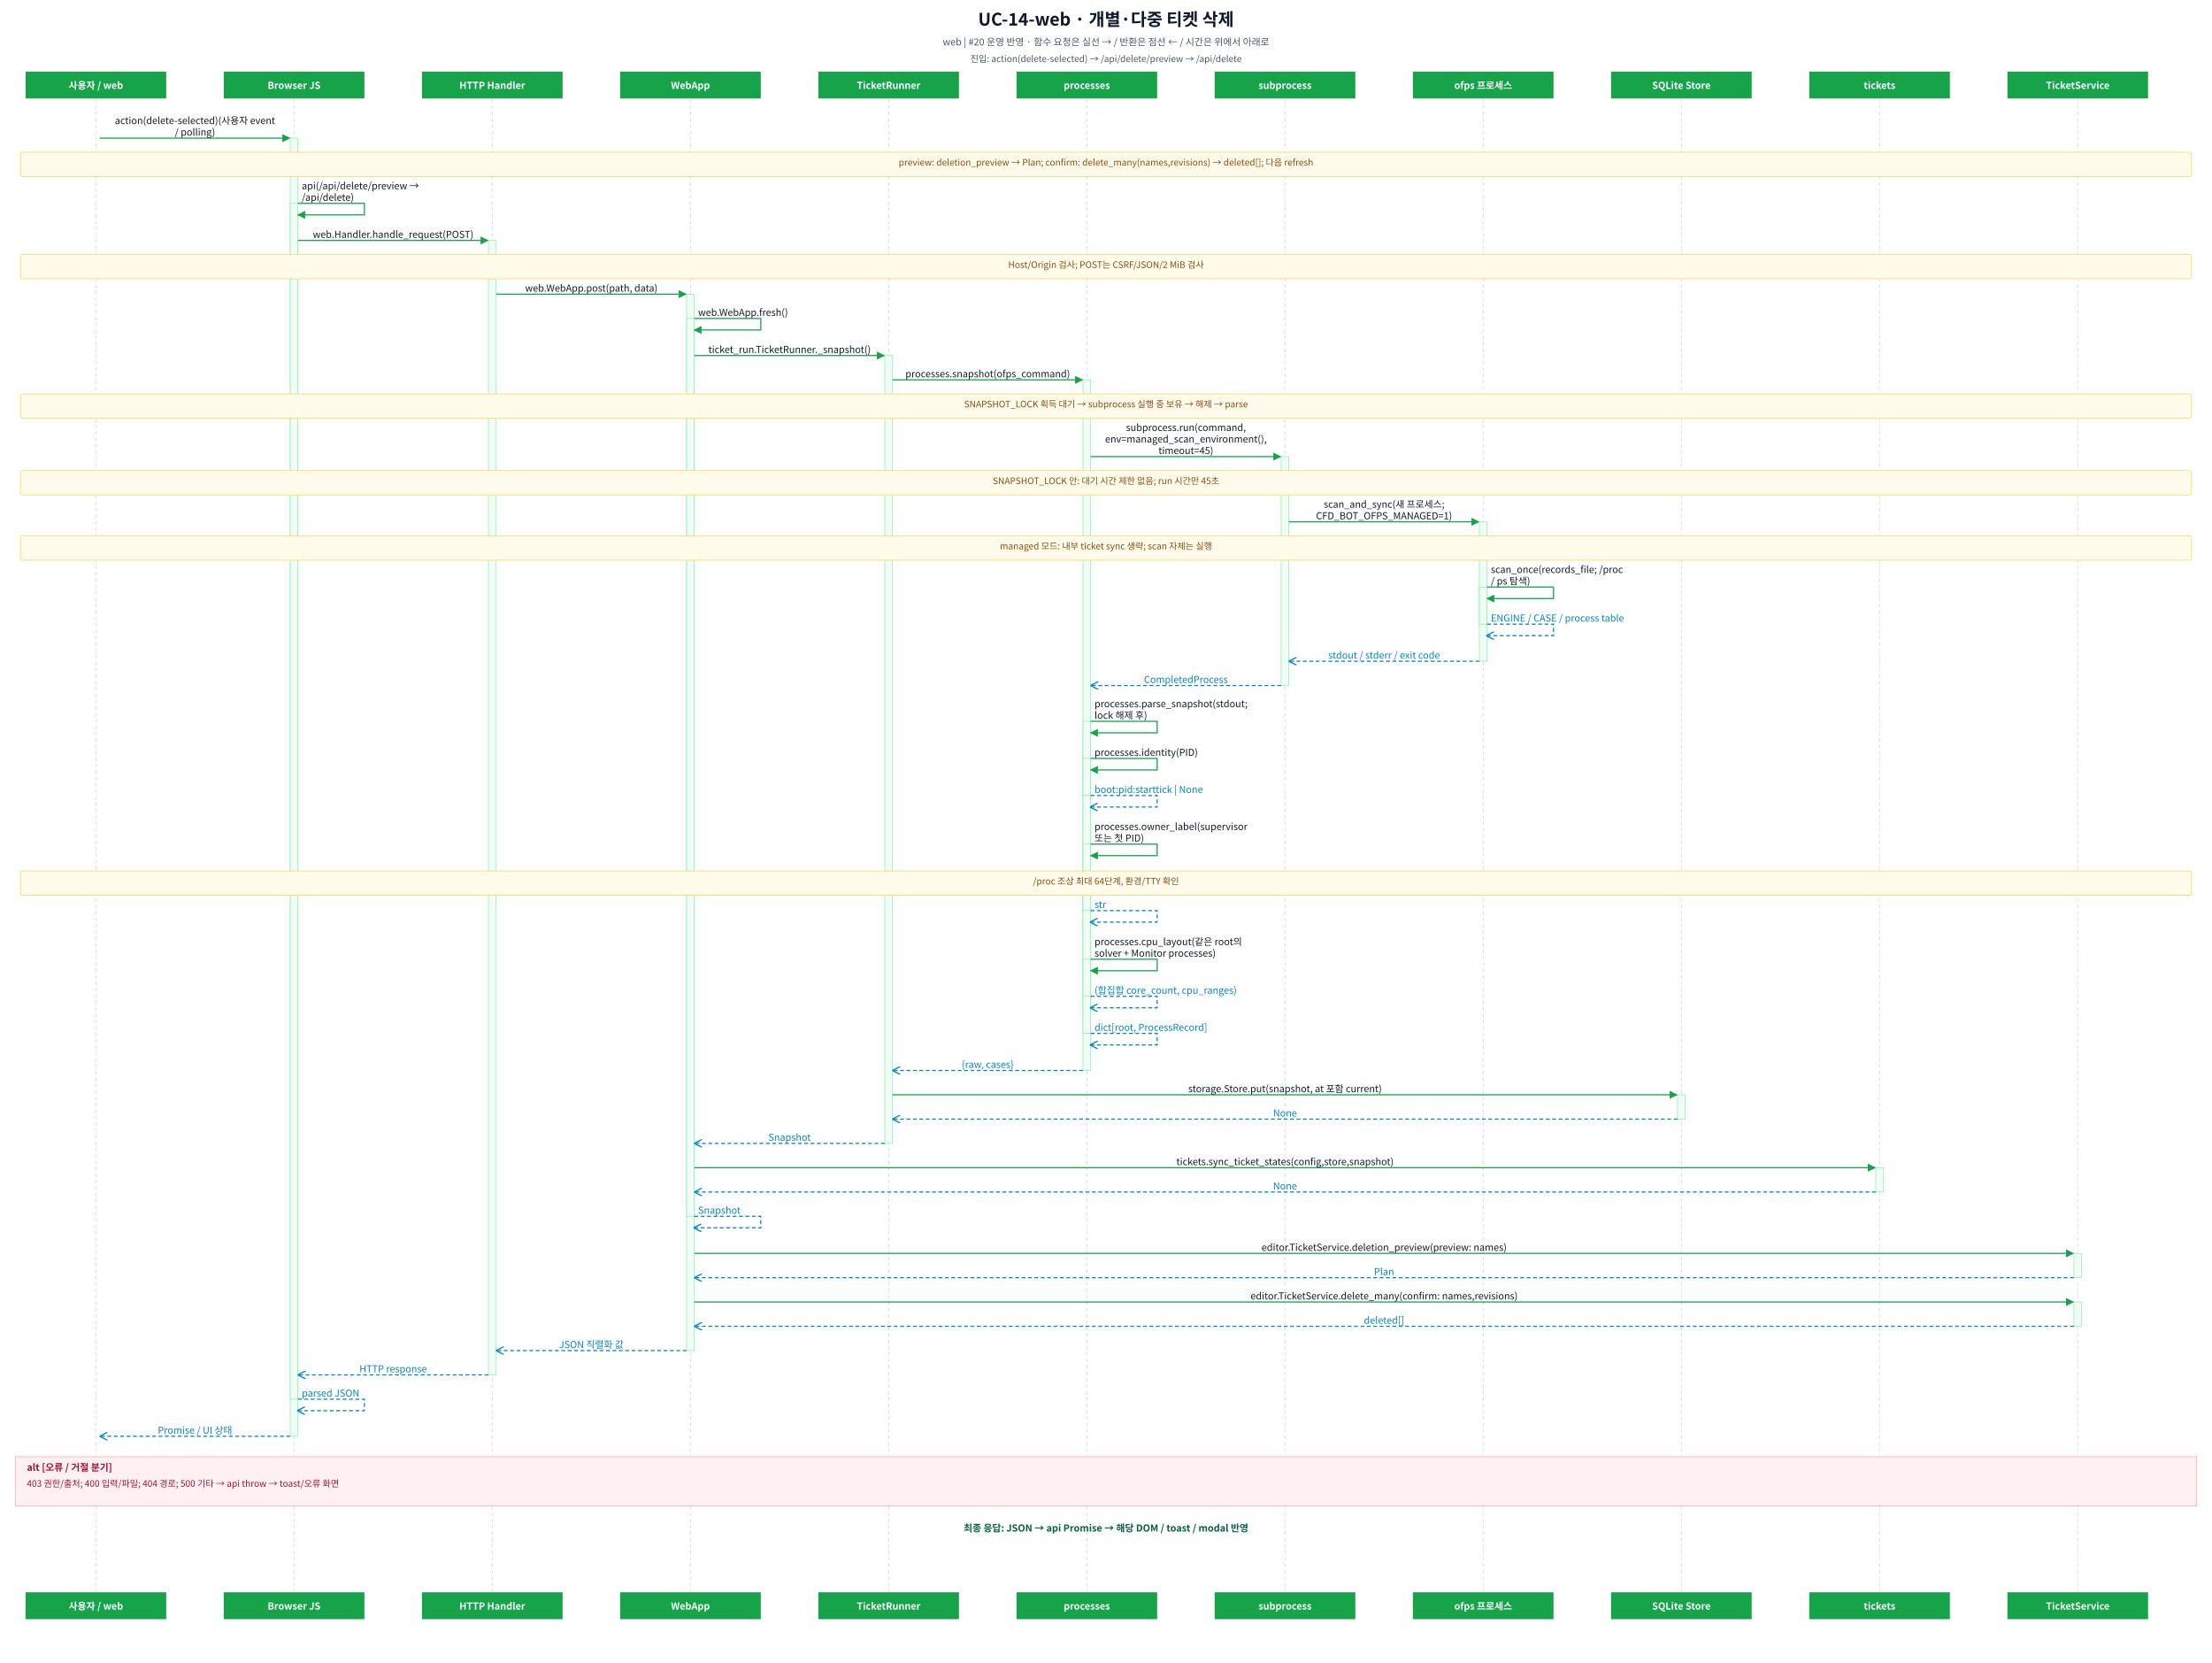
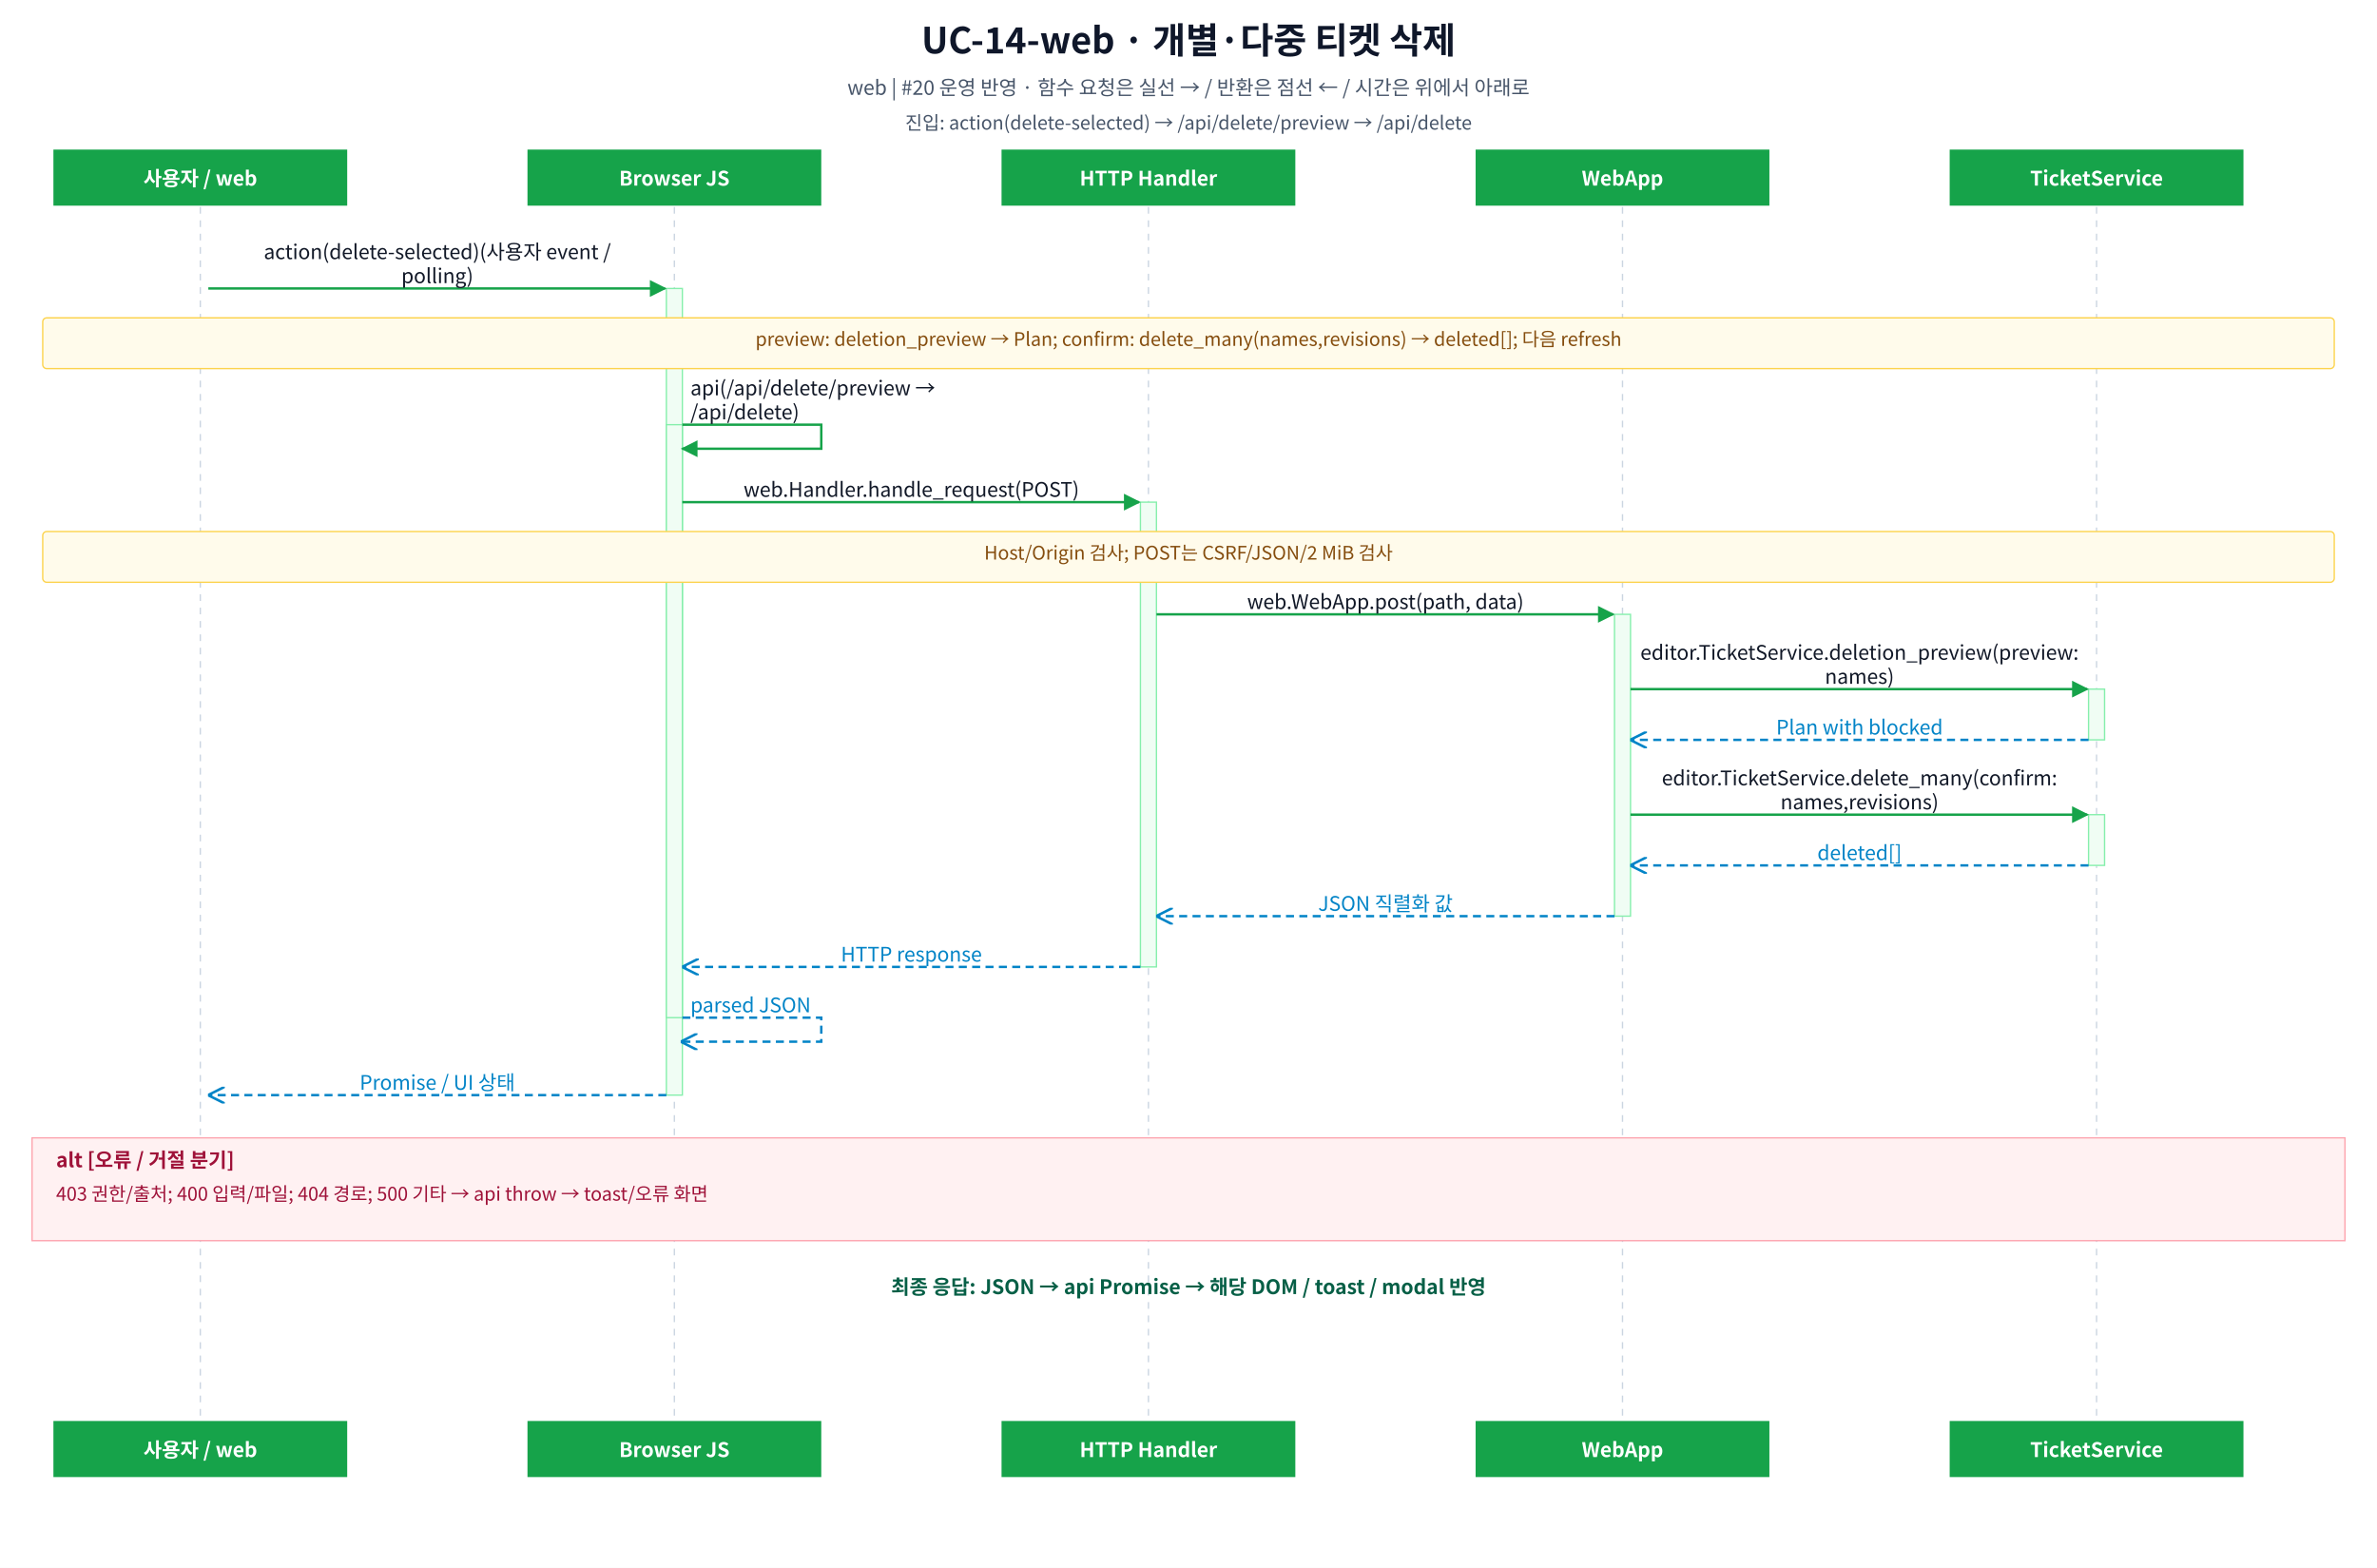
- <svg xmlns="http://www.w3.org/2000/svg" width="3460" height="2600" viewBox="0 0 3460 2600" role="img" aria-label="개별·다중 티켓 삭제">
+ <svg xmlns="http://www.w3.org/2000/svg" width="1780" height="1174" viewBox="0 0 1780 1174" role="img" aria-label="개별·다중 티켓 삭제">
  <defs>
    <marker id="req" viewBox="0 0 10 10" refX="9" refY="5" markerWidth="7" markerHeight="7" orient="auto-start-reverse">
      <path d="M0 0 L10 5 L0 10 z" fill="#16a34a" />
    </marker>
    <marker id="ret" viewBox="0 0 10 10" refX="9" refY="5" markerWidth="7" markerHeight="7" orient="auto-start-reverse">
      <path d="M0 0 L10 5 L0 10" fill="none" stroke="#0284c7" stroke-width="1.5" />
    </marker>
  </defs>
  <rect width="100%" height="100%" fill="white" />
  <g font-family="Noto Sans CJK KR, sans-serif">
-     <text x="1730.0" y="40" text-anchor="middle" font-size="27" fill="#0f172a" font-weight="700">UC-14-web · 개별·다중 티켓 삭제</text>
-     <text x="1730.0" y="71" text-anchor="middle" font-size="15" fill="#475569">web | #20 운영 반영 · 함수 요청은 실선 → / 반환은 점선 ← / 시간은 위에서 아래로</text>
-     <text x="1730.0" y="97" text-anchor="middle" font-size="14" fill="#475569">진입: action(delete-selected) → /api/delete/preview → /api/delete</text>
-     <path d="M150.0,155 V2490" stroke="#cbd5e1" stroke-dasharray="5 5" />
+     <text x="890.0" y="40" text-anchor="middle" font-size="27" fill="#0f172a" font-weight="700">UC-14-web · 개별·다중 티켓 삭제</text>
+     <text x="890.0" y="71" text-anchor="middle" font-size="15" fill="#475569">web | #20 운영 반영 · 함수 요청은 실선 → / 반환은 점선 ← / 시간은 위에서 아래로</text>
+     <text x="890.0" y="97" text-anchor="middle" font-size="14" fill="#475569">진입: action(delete-selected) → /api/delete/preview → /api/delete</text>
+     <path d="M150.0,155 V1064" stroke="#cbd5e1" stroke-dasharray="5 5" />
    <rect x="40.0" y="112" width="220" height="42" fill="#16a34a" />
    <text x="150.0" y="139" text-anchor="middle" font-size="15" fill="white" font-weight="700">사용자 / web</text>
-     <rect x="40.0" y="2490" width="220" height="42" fill="#16a34a" />
-     <text x="150.0" y="2517" text-anchor="middle" font-size="15" fill="white" font-weight="700">사용자 / web</text>
-     <path d="M460.0,155 V2490" stroke="#cbd5e1" stroke-dasharray="5 5" />
-     <rect x="350.0" y="112" width="220" height="42" fill="#16a34a" />
-     <text x="460.0" y="139" text-anchor="middle" font-size="15" fill="white" font-weight="700">Browser JS</text>
-     <rect x="350.0" y="2490" width="220" height="42" fill="#16a34a" />
-     <text x="460.0" y="2517" text-anchor="middle" font-size="15" fill="white" font-weight="700">Browser JS</text>
-     <path d="M770.0,155 V2490" stroke="#cbd5e1" stroke-dasharray="5 5" />
-     <rect x="660.0" y="112" width="220" height="42" fill="#16a34a" />
-     <text x="770.0" y="139" text-anchor="middle" font-size="15" fill="white" font-weight="700">HTTP Handler</text>
-     <rect x="660.0" y="2490" width="220" height="42" fill="#16a34a" />
-     <text x="770.0" y="2517" text-anchor="middle" font-size="15" fill="white" font-weight="700">HTTP Handler</text>
-     <path d="M1080.0,155 V2490" stroke="#cbd5e1" stroke-dasharray="5 5" />
-     <rect x="970.0" y="112" width="220" height="42" fill="#16a34a" />
-     <text x="1080.0" y="139" text-anchor="middle" font-size="15" fill="white" font-weight="700">WebApp</text>
-     <rect x="970.0" y="2490" width="220" height="42" fill="#16a34a" />
-     <text x="1080.0" y="2517" text-anchor="middle" font-size="15" fill="white" font-weight="700">WebApp</text>
-     <path d="M1390.0,155 V2490" stroke="#cbd5e1" stroke-dasharray="5 5" />
-     <rect x="1280.0" y="112" width="220" height="42" fill="#16a34a" />
-     <text x="1390.0" y="139" text-anchor="middle" font-size="15" fill="white" font-weight="700">TicketRunner</text>
-     <rect x="1280.0" y="2490" width="220" height="42" fill="#16a34a" />
-     <text x="1390.0" y="2517" text-anchor="middle" font-size="15" fill="white" font-weight="700">TicketRunner</text>
-     <path d="M1700.0,155 V2490" stroke="#cbd5e1" stroke-dasharray="5 5" />
-     <rect x="1590.0" y="112" width="220" height="42" fill="#16a34a" />
-     <text x="1700.0" y="139" text-anchor="middle" font-size="15" fill="white" font-weight="700">processes</text>
-     <rect x="1590.0" y="2490" width="220" height="42" fill="#16a34a" />
-     <text x="1700.0" y="2517" text-anchor="middle" font-size="15" fill="white" font-weight="700">processes</text>
-     <path d="M2010.0,155 V2490" stroke="#cbd5e1" stroke-dasharray="5 5" />
-     <rect x="1900.0" y="112" width="220" height="42" fill="#16a34a" />
-     <text x="2010.0" y="139" text-anchor="middle" font-size="15" fill="white" font-weight="700">subprocess</text>
-     <rect x="1900.0" y="2490" width="220" height="42" fill="#16a34a" />
-     <text x="2010.0" y="2517" text-anchor="middle" font-size="15" fill="white" font-weight="700">subprocess</text>
-     <path d="M2320.0,155 V2490" stroke="#cbd5e1" stroke-dasharray="5 5" />
-     <rect x="2210.0" y="112" width="220" height="42" fill="#16a34a" />
-     <text x="2320.0" y="139" text-anchor="middle" font-size="15" fill="white" font-weight="700">ofps 프로세스</text>
-     <rect x="2210.0" y="2490" width="220" height="42" fill="#16a34a" />
-     <text x="2320.0" y="2517" text-anchor="middle" font-size="15" fill="white" font-weight="700">ofps 프로세스</text>
-     <path d="M2630.0,155 V2490" stroke="#cbd5e1" stroke-dasharray="5 5" />
-     <rect x="2520.0" y="112" width="220" height="42" fill="#16a34a" />
-     <text x="2630.0" y="139" text-anchor="middle" font-size="15" fill="white" font-weight="700">SQLite Store</text>
-     <rect x="2520.0" y="2490" width="220" height="42" fill="#16a34a" />
-     <text x="2630.0" y="2517" text-anchor="middle" font-size="15" fill="white" font-weight="700">SQLite Store</text>
-     <path d="M2940.0,155 V2490" stroke="#cbd5e1" stroke-dasharray="5 5" />
-     <rect x="2830.0" y="112" width="220" height="42" fill="#16a34a" />
-     <text x="2940.0" y="139" text-anchor="middle" font-size="15" fill="white" font-weight="700">tickets</text>
-     <rect x="2830.0" y="2490" width="220" height="42" fill="#16a34a" />
-     <text x="2940.0" y="2517" text-anchor="middle" font-size="15" fill="white" font-weight="700">tickets</text>
-     <path d="M3250.0,155 V2490" stroke="#cbd5e1" stroke-dasharray="5 5" />
-     <rect x="3140.0" y="112" width="220" height="42" fill="#16a34a" />
-     <text x="3250.0" y="139" text-anchor="middle" font-size="15" fill="white" font-weight="700">TicketService</text>
-     <rect x="3140.0" y="2490" width="220" height="42" fill="#16a34a" />
-     <text x="3250.0" y="2517" text-anchor="middle" font-size="15" fill="white" font-weight="700">TicketService</text>
-     <rect x="454.0" y="216" width="12" height="2030" fill="#f0fdf4" stroke="#86efac" />
-     <rect x="454.0" y="318" width="12" height="1870" fill="#f0fdf4" stroke="#86efac" />
-     <rect x="764.0" y="376" width="12" height="1774" fill="#f0fdf4" stroke="#86efac" />
-     <rect x="1074.0" y="460" width="12" height="1652" fill="#f0fdf4" stroke="#86efac" />
-     <rect x="1074.0" y="498" width="12" height="1404" fill="#f0fdf4" stroke="#86efac" />
-     <rect x="1384.0" y="556" width="12" height="1232" fill="#f0fdf4" stroke="#86efac" />
-     <rect x="1694.0" y="594" width="12" height="1080" fill="#f0fdf4" stroke="#86efac" />
-     <rect x="1694.0" y="1128" width="12" height="488" fill="#f0fdf4" stroke="#86efac" />
-     <rect x="2004.0" y="714" width="12" height="358" fill="#f0fdf4" stroke="#86efac" />
-     <rect x="2314.0" y="816" width="12" height="218" fill="#f0fdf4" stroke="#86efac" />
-     <rect x="1694.0" y="1320" width="12" height="104" fill="#f0fdf4" stroke="#86efac" />
-     <rect x="2314.0" y="918" width="12" height="58" fill="#f0fdf4" stroke="#86efac" />
-     <rect x="1694.0" y="1186" width="12" height="58" fill="#f0fdf4" stroke="#86efac" />
-     <rect x="1694.0" y="1500" width="12" height="58" fill="#f0fdf4" stroke="#86efac" />
-     <rect x="2624.0" y="1712" width="12" height="38" fill="#f0fdf4" stroke="#86efac" />
-     <rect x="2934.0" y="1826" width="12" height="38" fill="#f0fdf4" stroke="#86efac" />
-     <rect x="3244.0" y="1960" width="12" height="38" fill="#f0fdf4" stroke="#86efac" />
-     <rect x="3244.0" y="2036" width="12" height="38" fill="#f0fdf4" stroke="#86efac" />
-     <path d="M156.0,216 H453.0" fill="none" stroke="#16a34a" stroke-width="1.8" marker-end="url(#req)" />
-     <text x="305.0" y="194" text-anchor="middle" font-size="15" fill="#111827">action(delete-selected)(사용자 event</text>
-     <text x="305.0" y="212" text-anchor="middle" font-size="15" fill="#111827">/ polling)</text>
-     <rect x="32" y="238" width="3396" height="38" rx="3" fill="#fffbeb" stroke="#fcd34d" />
-     <text x="1730.0" y="259" text-anchor="middle" font-size="14" fill="#854d0e">preview: deletion_preview → Plan; confirm: delete_many(names,revisions) → deleted[]; 다음 refresh</text>
-     <path d="M466.0,318 H570.0 V336 H466.0" fill="none" stroke="#16a34a" stroke-width="1.8" marker-end="url(#req)" />
-     <text x="472.0" y="296" text-anchor="start" font-size="15" fill="#111827">api(/api/delete/preview →</text>
-     <text x="472.0" y="314" text-anchor="start" font-size="15" fill="#111827">/api/delete)</text>
-     <path d="M466.0,376 H763.0" fill="none" stroke="#16a34a" stroke-width="1.8" marker-end="url(#req)" />
-     <text x="615.0" y="372" text-anchor="middle" font-size="15" fill="#111827">web.Handler.handle_request(POST)</text>
-     <rect x="32" y="398" width="3396" height="38" rx="3" fill="#fffbeb" stroke="#fcd34d" />
-     <text x="1730.0" y="419" text-anchor="middle" font-size="14" fill="#854d0e">Host/Origin 검사; POST는 CSRF/JSON/2 MiB 검사</text>
-     <path d="M776.0,460 H1073.0" fill="none" stroke="#16a34a" stroke-width="1.8" marker-end="url(#req)" />
-     <text x="925.0" y="456" text-anchor="middle" font-size="15" fill="#111827">web.WebApp.post(path, data)</text>
-     <path d="M1086.0,498 H1190.0 V516 H1086.0" fill="none" stroke="#16a34a" stroke-width="1.8" marker-end="url(#req)" />
-     <text x="1092.0" y="494" text-anchor="start" font-size="15" fill="#111827">web.WebApp.fresh()</text>
-     <path d="M1086.0,556 H1383.0" fill="none" stroke="#16a34a" stroke-width="1.8" marker-end="url(#req)" />
-     <text x="1235.0" y="552" text-anchor="middle" font-size="15" fill="#111827">ticket_run.TicketRunner._snapshot()</text>
-     <path d="M1396.0,594 H1693.0" fill="none" stroke="#16a34a" stroke-width="1.8" marker-end="url(#req)" />
-     <a href="D-04.svg" target="_blank">
-       <text x="1545.0" y="590" text-anchor="middle" font-size="15" fill="#111827">processes.snapshot(ofps_command)</text>
+     <rect x="40.0" y="1064" width="220" height="42" fill="#16a34a" />
+     <text x="150.0" y="1091" text-anchor="middle" font-size="15" fill="white" font-weight="700">사용자 / web</text>
+     <path d="M505.0,155 V1064" stroke="#cbd5e1" stroke-dasharray="5 5" />
+     <rect x="395.0" y="112" width="220" height="42" fill="#16a34a" />
+     <text x="505.0" y="139" text-anchor="middle" font-size="15" fill="white" font-weight="700">Browser JS</text>
+     <rect x="395.0" y="1064" width="220" height="42" fill="#16a34a" />
+     <text x="505.0" y="1091" text-anchor="middle" font-size="15" fill="white" font-weight="700">Browser JS</text>
+     <path d="M860.0,155 V1064" stroke="#cbd5e1" stroke-dasharray="5 5" />
+     <rect x="750.0" y="112" width="220" height="42" fill="#16a34a" />
+     <text x="860.0" y="139" text-anchor="middle" font-size="15" fill="white" font-weight="700">HTTP Handler</text>
+     <rect x="750.0" y="1064" width="220" height="42" fill="#16a34a" />
+     <text x="860.0" y="1091" text-anchor="middle" font-size="15" fill="white" font-weight="700">HTTP Handler</text>
+     <path d="M1215.0,155 V1064" stroke="#cbd5e1" stroke-dasharray="5 5" />
+     <rect x="1105.0" y="112" width="220" height="42" fill="#16a34a" />
+     <text x="1215.0" y="139" text-anchor="middle" font-size="15" fill="white" font-weight="700">WebApp</text>
+     <rect x="1105.0" y="1064" width="220" height="42" fill="#16a34a" />
+     <text x="1215.0" y="1091" text-anchor="middle" font-size="15" fill="white" font-weight="700">WebApp</text>
+     <path d="M1570.0,155 V1064" stroke="#cbd5e1" stroke-dasharray="5 5" />
+     <rect x="1460.0" y="112" width="220" height="42" fill="#16a34a" />
+     <text x="1570.0" y="139" text-anchor="middle" font-size="15" fill="white" font-weight="700">TicketService</text>
+     <rect x="1460.0" y="1064" width="220" height="42" fill="#16a34a" />
+     <text x="1570.0" y="1091" text-anchor="middle" font-size="15" fill="white" font-weight="700">TicketService</text>
+     <rect x="499.0" y="216" width="12" height="604" fill="#f0fdf4" stroke="#86efac" />
+     <rect x="499.0" y="318" width="12" height="444" fill="#f0fdf4" stroke="#86efac" />
+     <rect x="854.0" y="376" width="12" height="348" fill="#f0fdf4" stroke="#86efac" />
+     <rect x="1209.0" y="460" width="12" height="226" fill="#f0fdf4" stroke="#86efac" />
+     <rect x="1564.0" y="516" width="12" height="38" fill="#f0fdf4" stroke="#86efac" />
+     <rect x="1564.0" y="610" width="12" height="38" fill="#f0fdf4" stroke="#86efac" />
+     <path d="M156.0,216 H498.0" fill="none" stroke="#16a34a" stroke-width="1.8" marker-end="url(#req)" />
+     <text x="327.5" y="194" text-anchor="middle" font-size="15" fill="#111827">action(delete-selected)(사용자 event /</text>
+     <text x="327.5" y="212" text-anchor="middle" font-size="15" fill="#111827">polling)</text>
+     <rect x="32" y="238" width="1716" height="38" rx="3" fill="#fffbeb" stroke="#fcd34d" />
+     <text x="890.0" y="259" text-anchor="middle" font-size="14" fill="#854d0e">preview: deletion_preview → Plan; confirm: delete_many(names,revisions) → deleted[]; 다음 refresh</text>
+     <path d="M511.0,318 H615.0 V336 H511.0" fill="none" stroke="#16a34a" stroke-width="1.8" marker-end="url(#req)" />
+     <text x="517.0" y="296" text-anchor="start" font-size="15" fill="#111827">api(/api/delete/preview →</text>
+     <text x="517.0" y="314" text-anchor="start" font-size="15" fill="#111827">/api/delete)</text>
+     <path d="M511.0,376 H853.0" fill="none" stroke="#16a34a" stroke-width="1.8" marker-end="url(#req)" />
+     <text x="682.5" y="372" text-anchor="middle" font-size="15" fill="#111827">web.Handler.handle_request(POST)</text>
+     <rect x="32" y="398" width="1716" height="38" rx="3" fill="#fffbeb" stroke="#fcd34d" />
+     <text x="890.0" y="419" text-anchor="middle" font-size="14" fill="#854d0e">Host/Origin 검사; POST는 CSRF/JSON/2 MiB 검사</text>
+     <path d="M866.0,460 H1208.0" fill="none" stroke="#16a34a" stroke-width="1.8" marker-end="url(#req)" />
+     <text x="1037.5" y="456" text-anchor="middle" font-size="15" fill="#111827">web.WebApp.post(path, data)</text>
+     <path d="M1221.0,516 H1563.0" fill="none" stroke="#16a34a" stroke-width="1.8" marker-end="url(#req)" />
+     <text x="1392.5" y="494" text-anchor="middle" font-size="15" fill="#111827">editor.TicketService.deletion_preview(preview:</text>
+     <text x="1392.5" y="512" text-anchor="middle" font-size="15" fill="#111827">names)</text>
+     <path d="M1564.0,554 H1222.0" fill="none" stroke="#0284c7" stroke-width="1.8" stroke-dasharray="6 4" marker-end="url(#ret)" />
+     <text x="1392.5" y="550" text-anchor="middle" font-size="15" fill="#0284c7">Plan with blocked</text>
+     <path d="M1221.0,610 H1563.0" fill="none" stroke="#16a34a" stroke-width="1.8" marker-end="url(#req)" />
+     <a href="D-05.svg" target="_blank">
+       <text x="1392.5" y="588" text-anchor="middle" font-size="15" fill="#111827">editor.TicketService.delete_many(confirm:</text>
+       <text x="1392.5" y="606" text-anchor="middle" font-size="15" fill="#111827">names,revisions)</text>
    </a>
-     <rect x="32" y="616" width="3396" height="38" rx="3" fill="#fffbeb" stroke="#fcd34d" />
-     <text x="1730.0" y="637" text-anchor="middle" font-size="14" fill="#854d0e">SNAPSHOT_LOCK 획득 대기 → subprocess 실행 중 보유 → 해제 → parse</text>
-     <path d="M1706.0,714 H2003.0" fill="none" stroke="#16a34a" stroke-width="1.8" marker-end="url(#req)" />
-     <text x="1855.0" y="674" text-anchor="middle" font-size="15" fill="#111827">subprocess.run(command,</text>
-     <text x="1855.0" y="692" text-anchor="middle" font-size="15" fill="#111827">env=managed_scan_environment(),</text>
-     <text x="1855.0" y="710" text-anchor="middle" font-size="15" fill="#111827">timeout=45)</text>
-     <rect x="32" y="736" width="3396" height="38" rx="3" fill="#fffbeb" stroke="#fcd34d" />
-     <text x="1730.0" y="757" text-anchor="middle" font-size="14" fill="#854d0e">SNAPSHOT_LOCK 안: 대기 시간 제한 없음; run 시간만 45초</text>
-     <path d="M2016.0,816 H2313.0" fill="none" stroke="#16a34a" stroke-width="1.8" marker-end="url(#req)" />
-     <text x="2165.0" y="794" text-anchor="middle" font-size="15" fill="#111827">scan_and_sync(새 프로세스;</text>
-     <text x="2165.0" y="812" text-anchor="middle" font-size="15" fill="#111827">CFD_BOT_OFPS_MANAGED=1)</text>
-     <rect x="32" y="838" width="3396" height="38" rx="3" fill="#fffbeb" stroke="#fcd34d" />
-     <text x="1730.0" y="859" text-anchor="middle" font-size="14" fill="#854d0e">managed 모드: 내부 ticket sync 생략; scan 자체는 실행</text>
-     <path d="M2326.0,918 H2430.0 V936 H2326.0" fill="none" stroke="#16a34a" stroke-width="1.8" marker-end="url(#req)" />
-     <text x="2332.0" y="896" text-anchor="start" font-size="15" fill="#111827">scan_once(records_file; /proc</text>
-     <text x="2332.0" y="914" text-anchor="start" font-size="15" fill="#111827">/ ps 탐색)</text>
-     <path d="M2326.0,976 H2430.0 V994 H2326.0" fill="none" stroke="#0284c7" stroke-width="1.8" stroke-dasharray="6 4" marker-end="url(#ret)" />
-     <text x="2332.0" y="972" text-anchor="start" font-size="15" fill="#0284c7">ENGINE / CASE / process table</text>
-     <path d="M2314.0,1034 H2017.0" fill="none" stroke="#0284c7" stroke-width="1.8" stroke-dasharray="6 4" marker-end="url(#ret)" />
-     <text x="2165.0" y="1030" text-anchor="middle" font-size="15" fill="#0284c7">stdout / stderr / exit code</text>
-     <path d="M2004.0,1072 H1707.0" fill="none" stroke="#0284c7" stroke-width="1.8" stroke-dasharray="6 4" marker-end="url(#ret)" />
-     <text x="1855.0" y="1068" text-anchor="middle" font-size="15" fill="#0284c7">CompletedProcess</text>
-     <path d="M1706.0,1128 H1810.0 V1146 H1706.0" fill="none" stroke="#16a34a" stroke-width="1.8" marker-end="url(#req)" />
-     <text x="1712.0" y="1106" text-anchor="start" font-size="15" fill="#111827">processes.parse_snapshot(stdout;</text>
-     <text x="1712.0" y="1124" text-anchor="start" font-size="15" fill="#111827">lock 해제 후)</text>
-     <path d="M1706.0,1186 H1810.0 V1204 H1706.0" fill="none" stroke="#16a34a" stroke-width="1.8" marker-end="url(#req)" />
-     <text x="1712.0" y="1182" text-anchor="start" font-size="15" fill="#111827">processes.identity(PID)</text>
-     <path d="M1706.0,1244 H1810.0 V1262 H1706.0" fill="none" stroke="#0284c7" stroke-width="1.8" stroke-dasharray="6 4" marker-end="url(#ret)" />
-     <text x="1712.0" y="1240" text-anchor="start" font-size="15" fill="#0284c7">boot:pid:starttick | None</text>
-     <path d="M1706.0,1320 H1810.0 V1338 H1706.0" fill="none" stroke="#16a34a" stroke-width="1.8" marker-end="url(#req)" />
-     <text x="1712.0" y="1298" text-anchor="start" font-size="15" fill="#111827">processes.owner_label(supervisor</text>
-     <text x="1712.0" y="1316" text-anchor="start" font-size="15" fill="#111827">또는 첫 PID)</text>
-     <rect x="32" y="1362" width="3396" height="38" rx="3" fill="#fffbeb" stroke="#fcd34d" />
-     <text x="1730.0" y="1383" text-anchor="middle" font-size="14" fill="#854d0e">/proc 조상 최대 64단계, 환경/TTY 확인</text>
-     <path d="M1706.0,1424 H1810.0 V1442 H1706.0" fill="none" stroke="#0284c7" stroke-width="1.8" stroke-dasharray="6 4" marker-end="url(#ret)" />
-     <text x="1712.0" y="1420" text-anchor="start" font-size="15" fill="#0284c7">str</text>
-     <path d="M1706.0,1500 H1810.0 V1518 H1706.0" fill="none" stroke="#16a34a" stroke-width="1.8" marker-end="url(#req)" />
-     <text x="1712.0" y="1478" text-anchor="start" font-size="15" fill="#111827">processes.cpu_layout(같은 root의</text>
-     <text x="1712.0" y="1496" text-anchor="start" font-size="15" fill="#111827">solver + Monitor processes)</text>
-     <path d="M1706.0,1558 H1810.0 V1576 H1706.0" fill="none" stroke="#0284c7" stroke-width="1.8" stroke-dasharray="6 4" marker-end="url(#ret)" />
-     <text x="1712.0" y="1554" text-anchor="start" font-size="15" fill="#0284c7">(합집합 core_count, cpu_ranges)</text>
-     <path d="M1706.0,1616 H1810.0 V1634 H1706.0" fill="none" stroke="#0284c7" stroke-width="1.8" stroke-dasharray="6 4" marker-end="url(#ret)" />
-     <text x="1712.0" y="1612" text-anchor="start" font-size="15" fill="#0284c7">dict[root, ProcessRecord]</text>
-     <path d="M1694.0,1674 H1397.0" fill="none" stroke="#0284c7" stroke-width="1.8" stroke-dasharray="6 4" marker-end="url(#ret)" />
-     <text x="1545.0" y="1670" text-anchor="middle" font-size="15" fill="#0284c7">{raw, cases}</text>
-     <path d="M1396.0,1712 H2623.0" fill="none" stroke="#16a34a" stroke-width="1.8" marker-end="url(#req)" />
-     <text x="2010.0" y="1708" text-anchor="middle" font-size="15" fill="#111827">storage.Store.put(snapshot, at 포함 current)</text>
-     <path d="M2624.0,1750 H1397.0" fill="none" stroke="#0284c7" stroke-width="1.8" stroke-dasharray="6 4" marker-end="url(#ret)" />
-     <text x="2010.0" y="1746" text-anchor="middle" font-size="15" fill="#0284c7">None</text>
-     <path d="M1384.0,1788 H1087.0" fill="none" stroke="#0284c7" stroke-width="1.8" stroke-dasharray="6 4" marker-end="url(#ret)" />
-     <text x="1235.0" y="1784" text-anchor="middle" font-size="15" fill="#0284c7">Snapshot</text>
-     <path d="M1086.0,1826 H2933.0" fill="none" stroke="#16a34a" stroke-width="1.8" marker-end="url(#req)" />
-     <text x="2010.0" y="1822" text-anchor="middle" font-size="15" fill="#111827">tickets.sync_ticket_states(config,store,snapshot)</text>
-     <path d="M2934.0,1864 H1087.0" fill="none" stroke="#0284c7" stroke-width="1.8" stroke-dasharray="6 4" marker-end="url(#ret)" />
-     <text x="2010.0" y="1860" text-anchor="middle" font-size="15" fill="#0284c7">None</text>
-     <path d="M1086.0,1902 H1190.0 V1920 H1086.0" fill="none" stroke="#0284c7" stroke-width="1.8" stroke-dasharray="6 4" marker-end="url(#ret)" />
-     <text x="1092.0" y="1898" text-anchor="start" font-size="15" fill="#0284c7">Snapshot</text>
-     <path d="M1086.0,1960 H3243.0" fill="none" stroke="#16a34a" stroke-width="1.8" marker-end="url(#req)" />
-     <text x="2165.0" y="1956" text-anchor="middle" font-size="15" fill="#111827">editor.TicketService.deletion_preview(preview: names)</text>
-     <path d="M3244.0,1998 H1087.0" fill="none" stroke="#0284c7" stroke-width="1.8" stroke-dasharray="6 4" marker-end="url(#ret)" />
-     <text x="2165.0" y="1994" text-anchor="middle" font-size="15" fill="#0284c7">Plan</text>
-     <path d="M1086.0,2036 H3243.0" fill="none" stroke="#16a34a" stroke-width="1.8" marker-end="url(#req)" />
-     <a href="D-05.svg" target="_blank">
-       <text x="2165.0" y="2032" text-anchor="middle" font-size="15" fill="#111827">editor.TicketService.delete_many(confirm: names,revisions)</text>
-     </a>
-     <path d="M3244.0,2074 H1087.0" fill="none" stroke="#0284c7" stroke-width="1.8" stroke-dasharray="6 4" marker-end="url(#ret)" />
-     <text x="2165.0" y="2070" text-anchor="middle" font-size="15" fill="#0284c7">deleted[]</text>
-     <path d="M1074.0,2112 H777.0" fill="none" stroke="#0284c7" stroke-width="1.8" stroke-dasharray="6 4" marker-end="url(#ret)" />
-     <text x="925.0" y="2108" text-anchor="middle" font-size="15" fill="#0284c7">JSON 직렬화 값</text>
-     <path d="M764.0,2150 H467.0" fill="none" stroke="#0284c7" stroke-width="1.8" stroke-dasharray="6 4" marker-end="url(#ret)" />
-     <text x="615.0" y="2146" text-anchor="middle" font-size="15" fill="#0284c7">HTTP response</text>
-     <path d="M466.0,2188 H570.0 V2206 H466.0" fill="none" stroke="#0284c7" stroke-width="1.8" stroke-dasharray="6 4" marker-end="url(#ret)" />
-     <text x="472.0" y="2184" text-anchor="start" font-size="15" fill="#0284c7">parsed JSON</text>
-     <path d="M454.0,2246 H157.0" fill="none" stroke="#0284c7" stroke-width="1.8" stroke-dasharray="6 4" marker-end="url(#ret)" />
-     <text x="305.0" y="2242" text-anchor="middle" font-size="15" fill="#0284c7">Promise / UI 상태</text>
-     <rect x="24" y="2278" width="3412" height="77" fill="#fff1f2" stroke="#fda4af" />
-     <text x="42" y="2300" text-anchor="start" font-size="15" fill="#9f1239" font-weight="700">alt [오류 / 거절 분기]</text>
-     <text x="42" y="2325" text-anchor="start" font-size="14" fill="#9f1239">403 권한/출처; 400 입력/파일; 404 경로; 500 기타 → api throw → toast/오류 화면</text>
-     <text x="1730.0" y="2395" text-anchor="middle" font-size="15" fill="#065f46" font-weight="700">최종 응답: JSON → api Promise → 해당 DOM / toast / modal 반영</text>
+     <path d="M1564.0,648 H1222.0" fill="none" stroke="#0284c7" stroke-width="1.8" stroke-dasharray="6 4" marker-end="url(#ret)" />
+     <text x="1392.5" y="644" text-anchor="middle" font-size="15" fill="#0284c7">deleted[]</text>
+     <path d="M1209.0,686 H867.0" fill="none" stroke="#0284c7" stroke-width="1.8" stroke-dasharray="6 4" marker-end="url(#ret)" />
+     <text x="1037.5" y="682" text-anchor="middle" font-size="15" fill="#0284c7">JSON 직렬화 값</text>
+     <path d="M854.0,724 H512.0" fill="none" stroke="#0284c7" stroke-width="1.8" stroke-dasharray="6 4" marker-end="url(#ret)" />
+     <text x="682.5" y="720" text-anchor="middle" font-size="15" fill="#0284c7">HTTP response</text>
+     <path d="M511.0,762 H615.0 V780 H511.0" fill="none" stroke="#0284c7" stroke-width="1.8" stroke-dasharray="6 4" marker-end="url(#ret)" />
+     <text x="517.0" y="758" text-anchor="start" font-size="15" fill="#0284c7">parsed JSON</text>
+     <path d="M499.0,820 H157.0" fill="none" stroke="#0284c7" stroke-width="1.8" stroke-dasharray="6 4" marker-end="url(#ret)" />
+     <text x="327.5" y="816" text-anchor="middle" font-size="15" fill="#0284c7">Promise / UI 상태</text>
+     <rect x="24" y="852" width="1732" height="77" fill="#fff1f2" stroke="#fda4af" />
+     <text x="42" y="874" text-anchor="start" font-size="15" fill="#9f1239" font-weight="700">alt [오류 / 거절 분기]</text>
+     <text x="42" y="899" text-anchor="start" font-size="14" fill="#9f1239">403 권한/출처; 400 입력/파일; 404 경로; 500 기타 → api throw → toast/오류 화면</text>
+     <text x="890.0" y="969" text-anchor="middle" font-size="15" fill="#065f46" font-weight="700">최종 응답: JSON → api Promise → 해당 DOM / toast / modal 반영</text>
  </g>
</svg>
